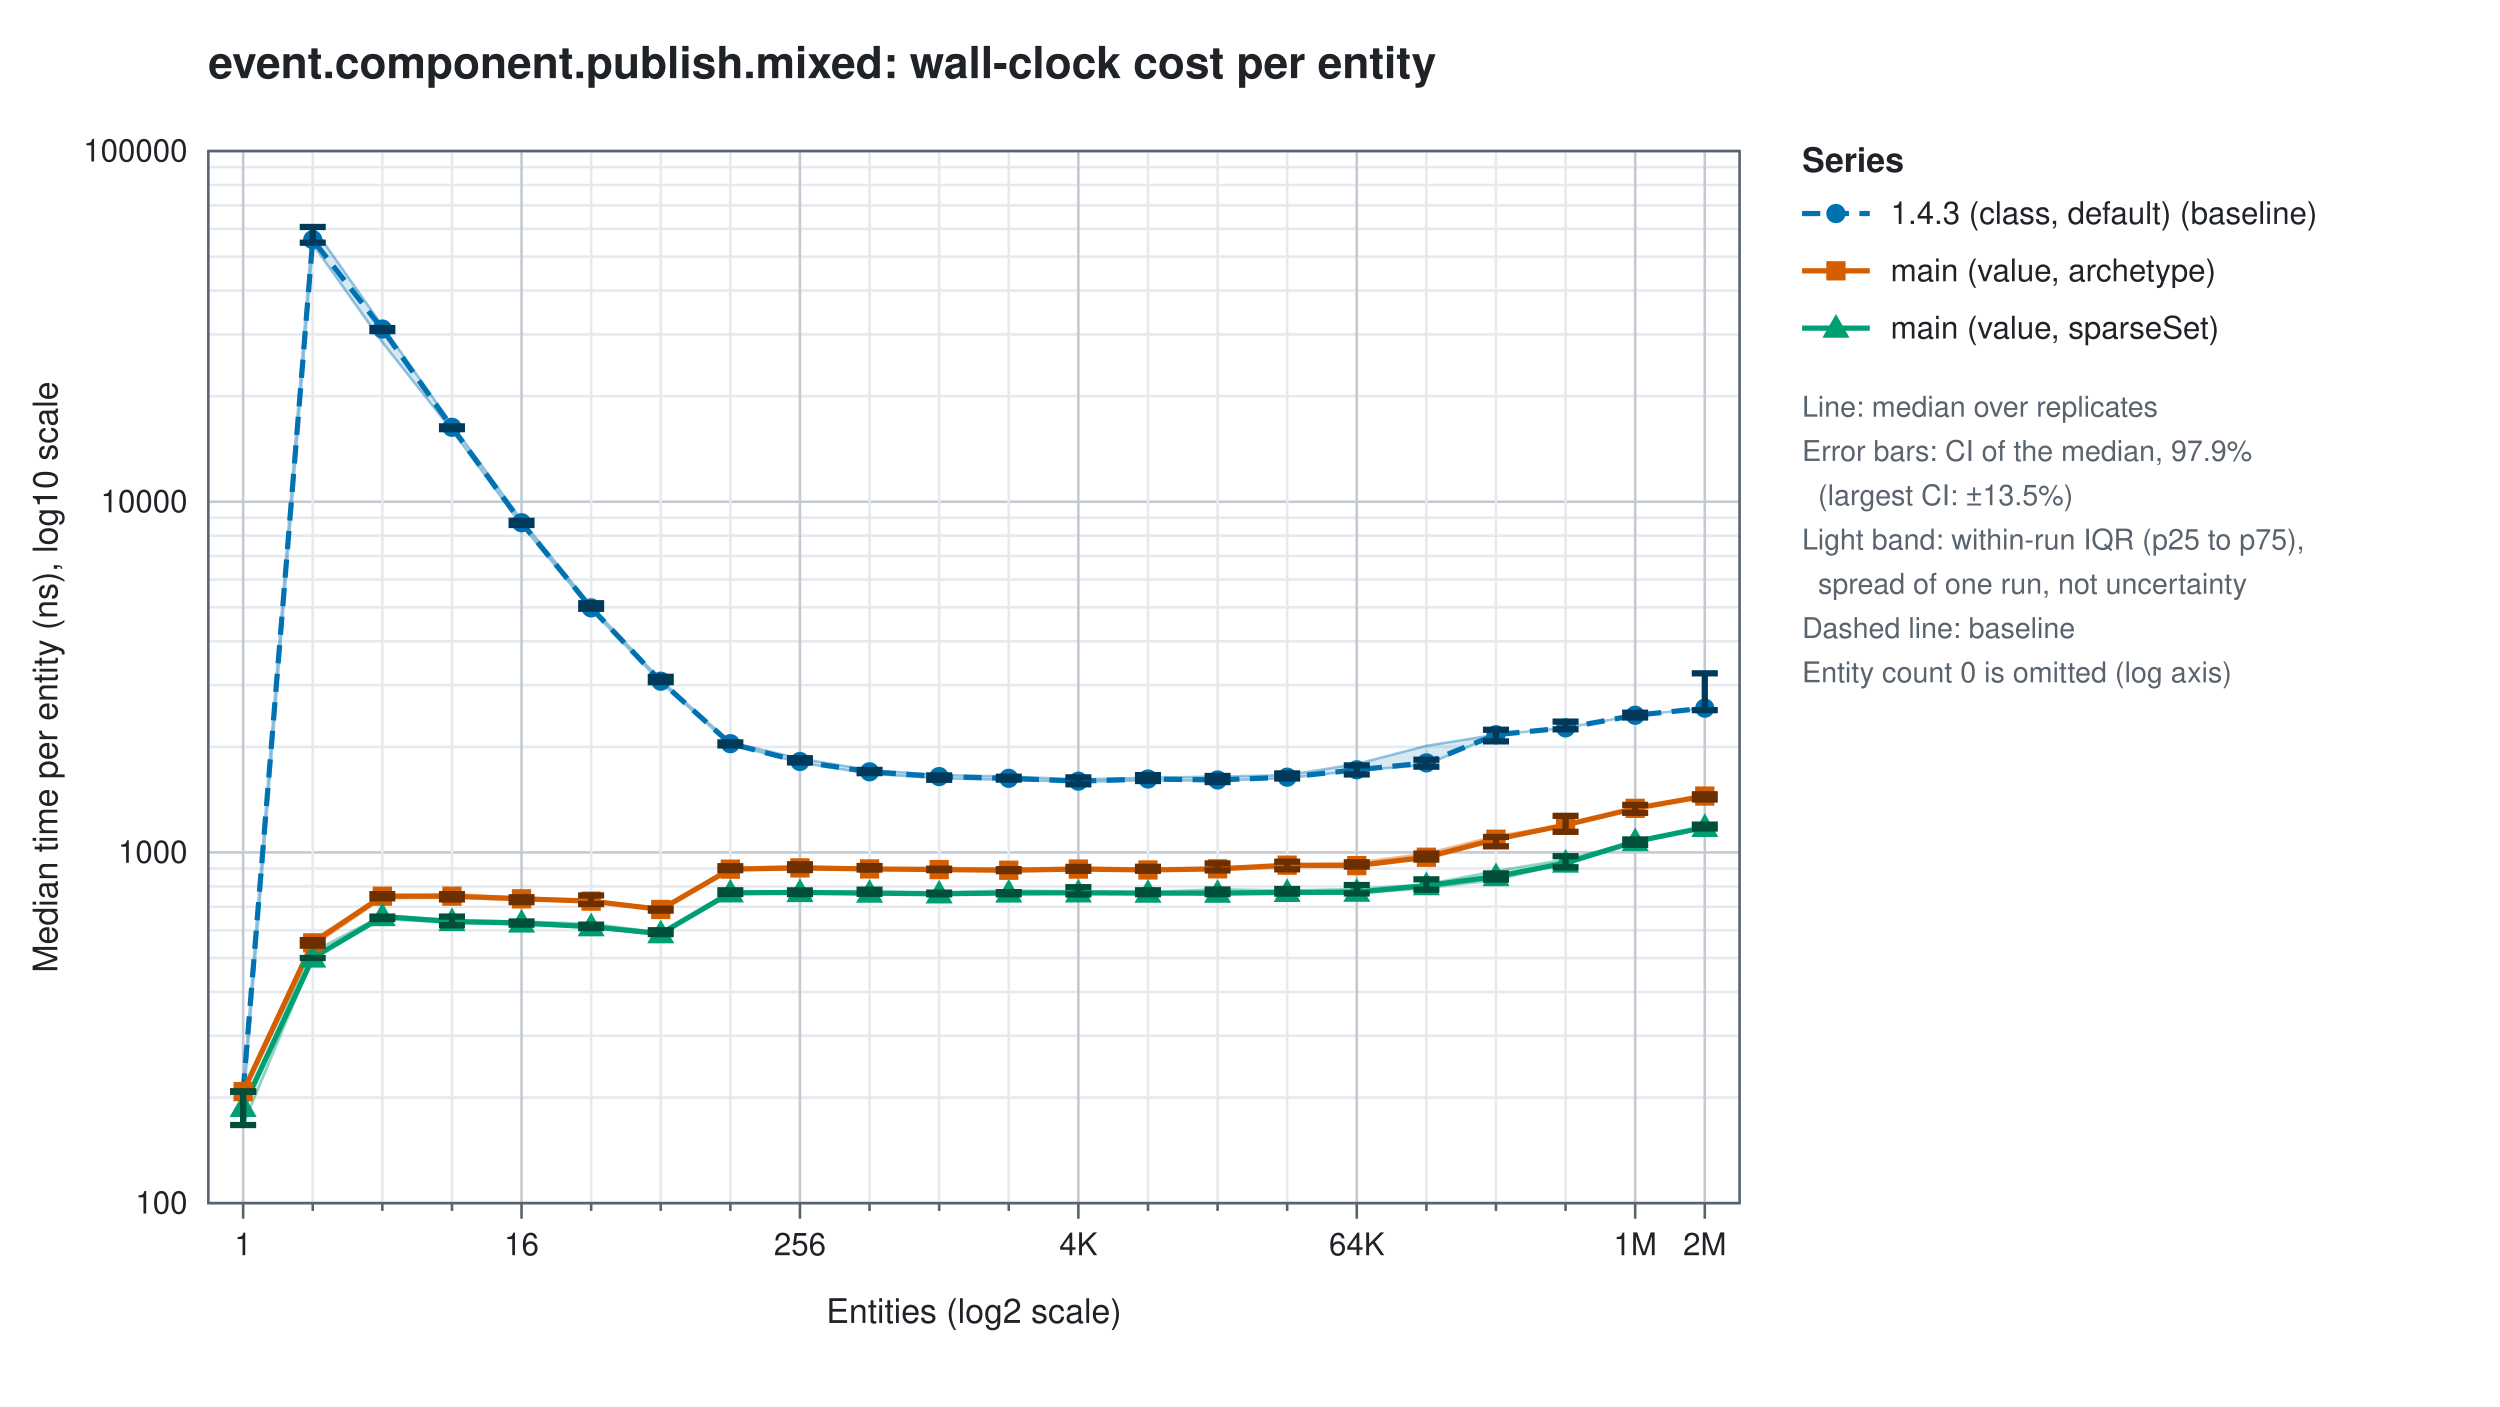
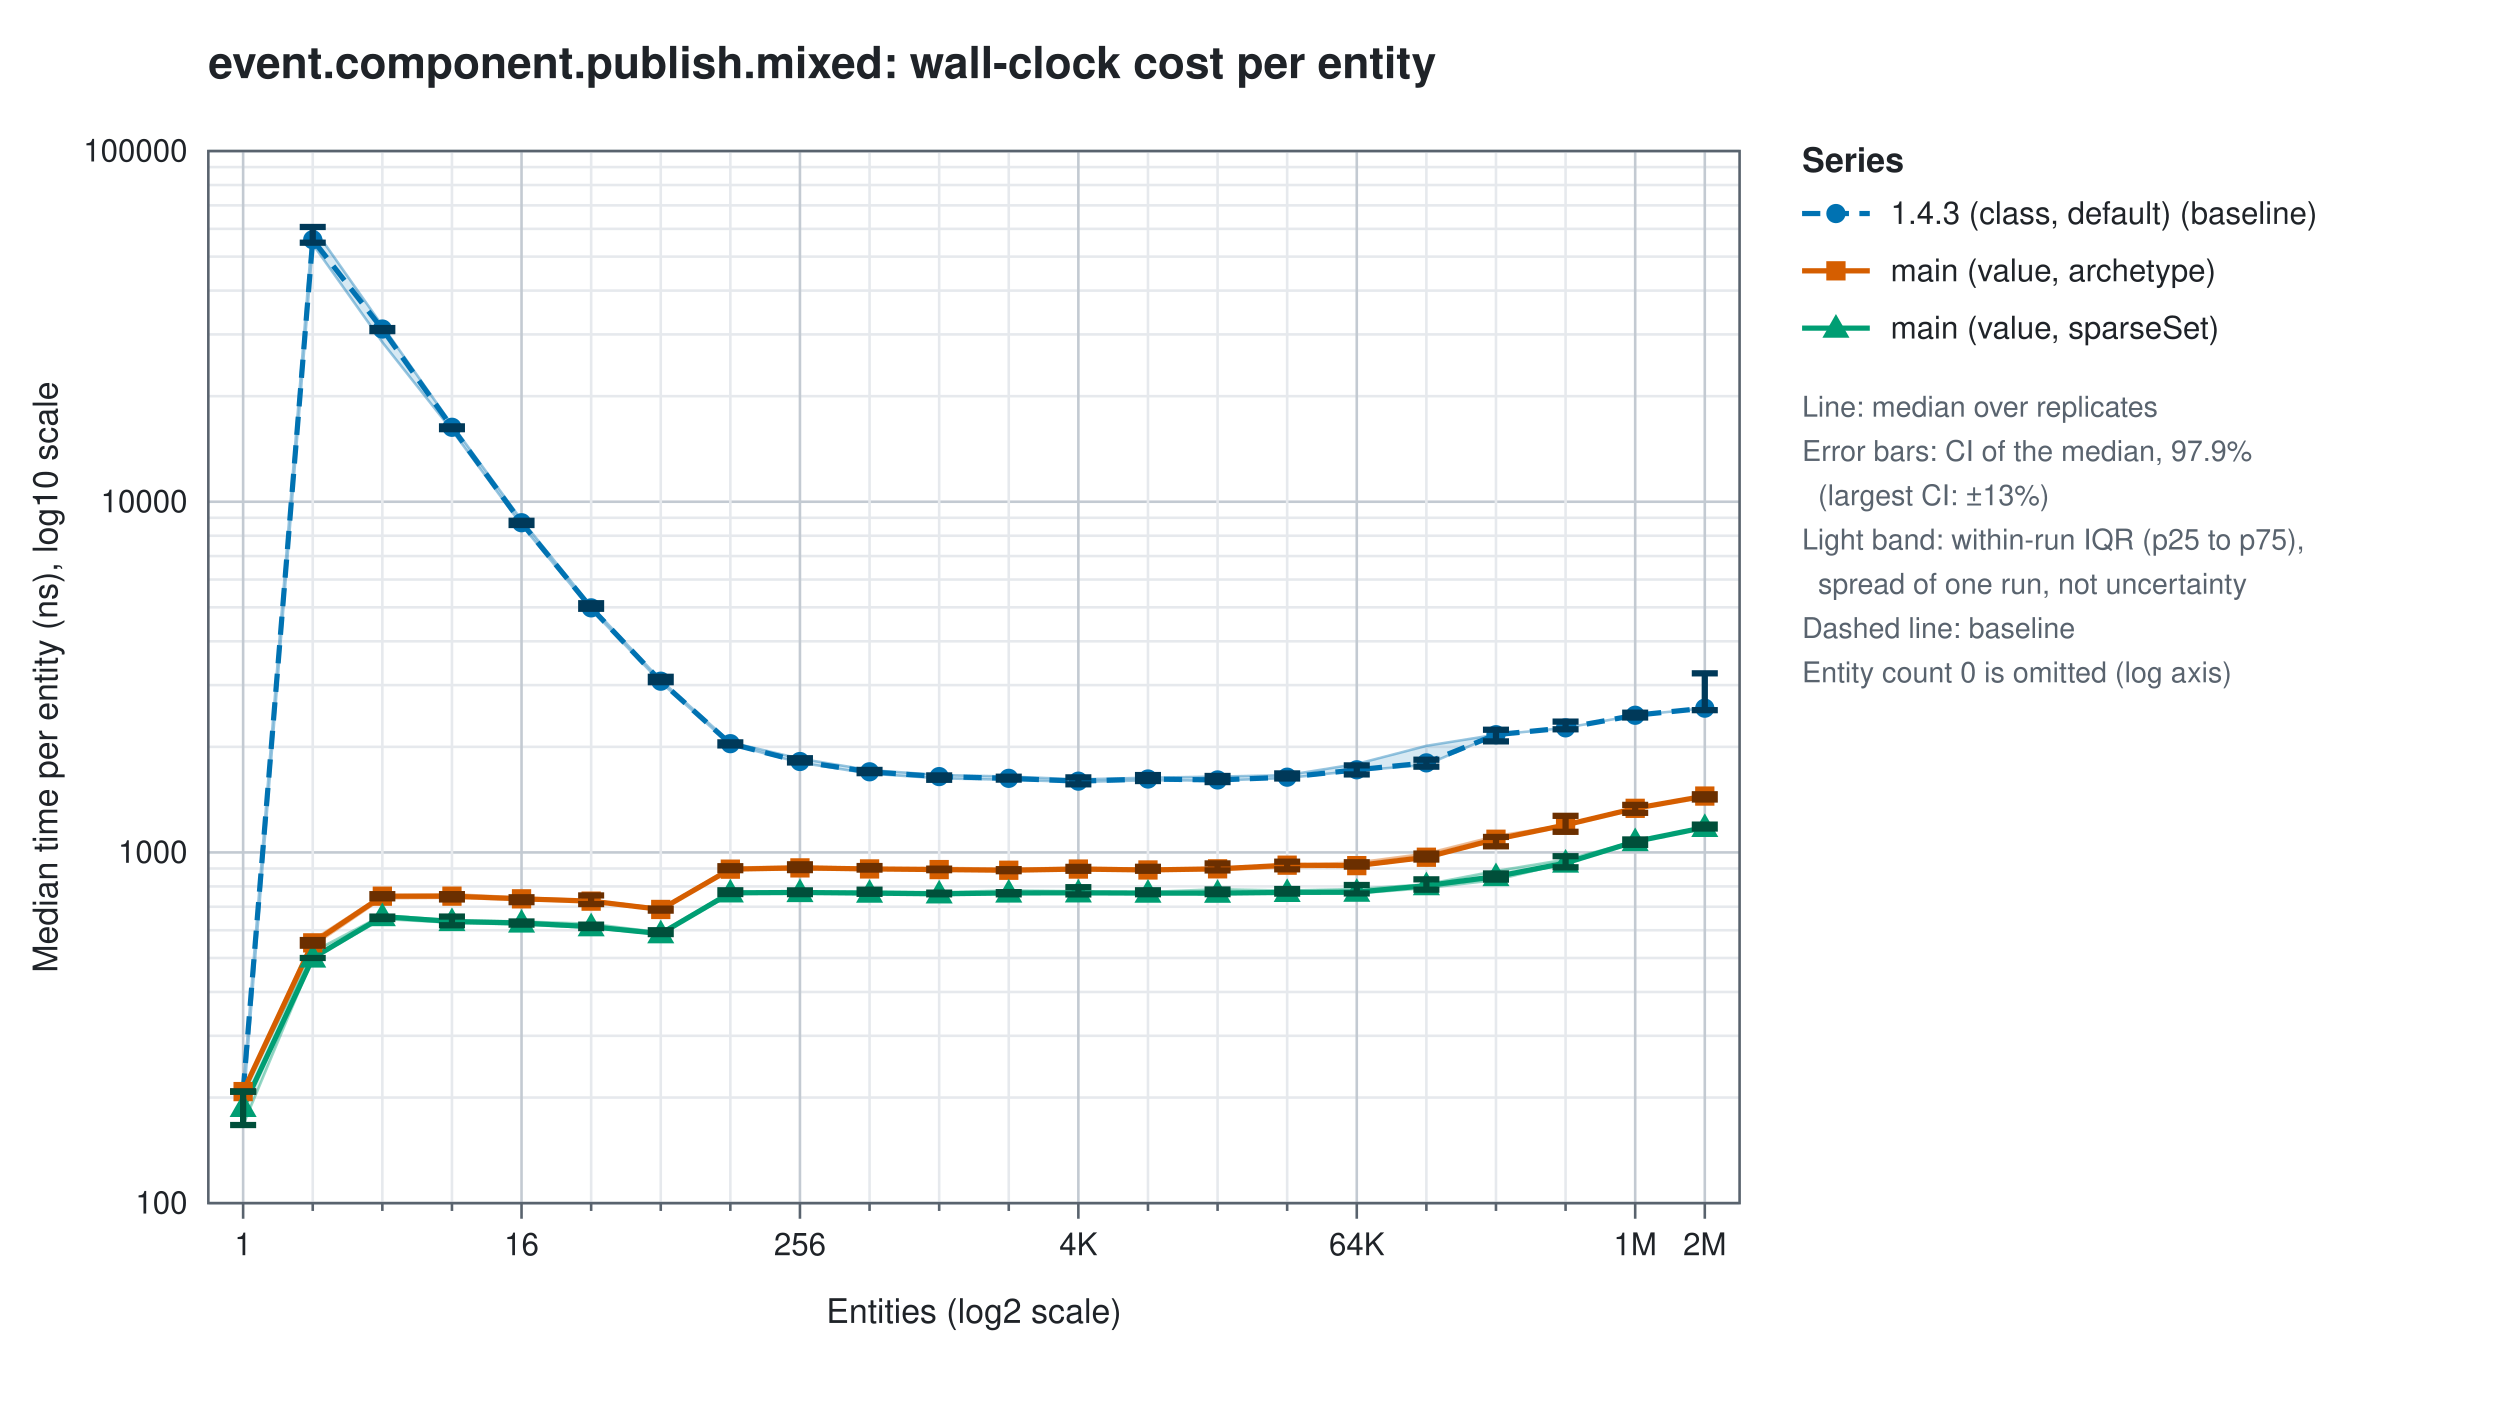
<svg xmlns="http://www.w3.org/2000/svg" viewBox="0 0 960 540" width="960" height="540" role="img" aria-label="event.component.publish.mixed: wall-clock cost per entity">
  <style>
text{font-family:-apple-system,BlinkMacSystemFont,'Segoe UI',Helvetica,Arial,sans-serif;fill:#1f2328}
.title{font-size:17px;font-weight:600}.axis-title{font-size:13px}.tick{font-size:12px}.legend{font-size:12px}.legend-title{font-size:13px;font-weight:600}.note{font-size:11px;fill:#59636e}
.grid{stroke:#c3cad2;stroke-width:1}.minor{stroke:#e6e9ed;stroke-width:1}.axis{stroke:#59636e;stroke-width:1}.frame{fill:none;stroke:#59636e;stroke-width:1}
.line{fill:none;stroke:currentColor;stroke-width:2;stroke-linejoin:round}.baseline{stroke-dasharray:7 4}
.band{fill:currentColor;fill-opacity:.16;stroke:currentColor;stroke-opacity:.4;stroke-width:1;stroke-linejoin:round}.ribbon{fill:currentColor;fill-opacity:.2;stroke:none}.errbar{fill:none;stroke:currentColor;stroke-width:2.4;stroke-linecap:butt}
.zone{fill:#59636e;fill-opacity:.14;stroke:none}.ref{stroke:#1f2328;stroke-width:1;stroke-dasharray:2 3}
.marker{fill:currentColor;stroke:currentColor;stroke-width:1.4}.marker.hollow{fill:none}
.c0{color:#0072B2}
.c1{color:#D55E00}
.c2{color:#009E73}
.c3{color:#CC79A7}
.c4{color:#E69F00}
.c5{color:#56B4E9}
.c6{color:#6E6E6E}
.errbar.e0{color:#003959}
.errbar.e1{color:#6B2F00}
.errbar.e2{color:#004F3A}
.errbar.e3{color:#663D54}
.errbar.e4{color:#735000}
.errbar.e5{color:#2B5A75}
.errbar.e6{color:#373737}
@media (prefers-color-scheme: dark){
text{fill:#e6edf3}.note{fill:#9198a1}
.grid{stroke:#4a525c}.minor{stroke:#2d333b}.axis,.frame{stroke:#9198a1}.zone{fill:#9198a1}.ref{stroke:#e6edf3}
.c0{color:#5AB4F0}
.c1{color:#F28C42}
.c2{color:#2FD0A0}
.c3{color:#E69BC4}
.c4{color:#F2B83A}
.c5{color:#8FD0F5}
.c6{color:#B4B4B4}
.errbar.e0{color:#A4D6F7}
.errbar.e1{color:#F8C097}
.errbar.e2{color:#8DE5CB}
.errbar.e3{color:#F1C8DF}
.errbar.e4{color:#F8D893}
.errbar.e5{color:#C1E5FA}
.errbar.e6{color:#D6D6D6}
}
</style>
  <clipPath id="plot-area">
    <rect x="80" y="58" width="588" height="404" />
  </clipPath>
  <text class="title" x="80" y="30">event.component.publish.mixed: wall-clock cost per entity</text>
  <line class="minor" x1="80" x2="668" y1="421.46" y2="421.46" />
  <line class="minor" x1="80" x2="668" y1="397.75" y2="397.75" />
  <line class="minor" x1="80" x2="668" y1="380.92" y2="380.92" />
  <line class="minor" x1="80" x2="668" y1="367.87" y2="367.87" />
  <line class="minor" x1="80" x2="668" y1="357.21" y2="357.21" />
  <line class="minor" x1="80" x2="668" y1="348.19" y2="348.19" />
  <line class="minor" x1="80" x2="668" y1="340.38" y2="340.38" />
  <line class="minor" x1="80" x2="668" y1="333.5" y2="333.5" />
  <line class="minor" x1="80" x2="668" y1="286.79" y2="286.79" />
  <line class="minor" x1="80" x2="668" y1="263.08" y2="263.08" />
  <line class="minor" x1="80" x2="668" y1="246.26" y2="246.26" />
  <line class="minor" x1="80" x2="668" y1="233.21" y2="233.21" />
  <line class="minor" x1="80" x2="668" y1="222.54" y2="222.54" />
  <line class="minor" x1="80" x2="668" y1="213.53" y2="213.53" />
  <line class="minor" x1="80" x2="668" y1="205.72" y2="205.72" />
  <line class="minor" x1="80" x2="668" y1="198.83" y2="198.83" />
  <line class="minor" x1="80" x2="668" y1="152.13" y2="152.13" />
  <line class="minor" x1="80" x2="668" y1="128.41" y2="128.41" />
  <line class="minor" x1="80" x2="668" y1="111.59" y2="111.59" />
  <line class="minor" x1="80" x2="668" y1="98.54" y2="98.54" />
  <line class="minor" x1="80" x2="668" y1="87.88" y2="87.88" />
  <line class="minor" x1="80" x2="668" y1="78.86" y2="78.86" />
  <line class="minor" x1="80" x2="668" y1="71.05" y2="71.05" />
  <line class="minor" x1="80" x2="668" y1="64.16" y2="64.16" />
  <line class="grid" x1="80" x2="668" y1="462" y2="462" />
  <text class="tick" text-anchor="end" x="72" y="466">100</text>
  <line class="grid" x1="80" x2="668" y1="327.33" y2="327.33" />
  <text class="tick" text-anchor="end" x="72" y="331.33">1000</text>
  <line class="grid" x1="80" x2="668" y1="192.67" y2="192.67" />
  <text class="tick" text-anchor="end" x="72" y="196.67">10000</text>
  <line class="grid" x1="80" x2="668" y1="58" y2="58" />
  <text class="tick" text-anchor="end" x="72" y="62">100000</text>
  <line class="grid" x1="93.36" x2="93.36" y1="58" y2="462" />
  <line class="axis" x1="93.36" x2="93.36" y1="462" y2="468" />
  <text class="tick" text-anchor="middle" x="93.36" y="482">1</text>
  <line class="minor" x1="120.09" x2="120.09" y1="58" y2="462" />
  <line class="axis" x1="120.09" x2="120.09" y1="462" y2="465" />
  <line class="minor" x1="146.82" x2="146.82" y1="58" y2="462" />
  <line class="axis" x1="146.82" x2="146.82" y1="462" y2="465" />
  <line class="minor" x1="173.55" x2="173.55" y1="58" y2="462" />
  <line class="axis" x1="173.55" x2="173.55" y1="462" y2="465" />
  <line class="grid" x1="200.27" x2="200.27" y1="58" y2="462" />
  <line class="axis" x1="200.27" x2="200.27" y1="462" y2="468" />
  <text class="tick" text-anchor="middle" x="200.27" y="482">16</text>
  <line class="minor" x1="227" x2="227" y1="58" y2="462" />
  <line class="axis" x1="227" x2="227" y1="462" y2="465" />
  <line class="minor" x1="253.73" x2="253.73" y1="58" y2="462" />
  <line class="axis" x1="253.73" x2="253.73" y1="462" y2="465" />
  <line class="minor" x1="280.45" x2="280.45" y1="58" y2="462" />
  <line class="axis" x1="280.45" x2="280.45" y1="462" y2="465" />
  <line class="grid" x1="307.18" x2="307.18" y1="58" y2="462" />
  <line class="axis" x1="307.18" x2="307.18" y1="462" y2="468" />
  <text class="tick" text-anchor="middle" x="307.18" y="482">256</text>
  <line class="minor" x1="333.91" x2="333.91" y1="58" y2="462" />
  <line class="axis" x1="333.91" x2="333.91" y1="462" y2="465" />
  <line class="minor" x1="360.64" x2="360.64" y1="58" y2="462" />
  <line class="axis" x1="360.64" x2="360.64" y1="462" y2="465" />
  <line class="minor" x1="387.36" x2="387.36" y1="58" y2="462" />
  <line class="axis" x1="387.36" x2="387.36" y1="462" y2="465" />
  <line class="grid" x1="414.09" x2="414.09" y1="58" y2="462" />
  <line class="axis" x1="414.09" x2="414.09" y1="462" y2="468" />
  <text class="tick" text-anchor="middle" x="414.09" y="482">4K</text>
  <line class="minor" x1="440.82" x2="440.82" y1="58" y2="462" />
  <line class="axis" x1="440.82" x2="440.82" y1="462" y2="465" />
  <line class="minor" x1="467.55" x2="467.55" y1="58" y2="462" />
  <line class="axis" x1="467.55" x2="467.55" y1="462" y2="465" />
  <line class="minor" x1="494.27" x2="494.27" y1="58" y2="462" />
  <line class="axis" x1="494.27" x2="494.27" y1="462" y2="465" />
  <line class="grid" x1="521" x2="521" y1="58" y2="462" />
  <line class="axis" x1="521" x2="521" y1="462" y2="468" />
  <text class="tick" text-anchor="middle" x="521" y="482">64K</text>
  <line class="minor" x1="547.73" x2="547.73" y1="58" y2="462" />
  <line class="axis" x1="547.73" x2="547.73" y1="462" y2="465" />
  <line class="minor" x1="574.45" x2="574.45" y1="58" y2="462" />
  <line class="axis" x1="574.45" x2="574.45" y1="462" y2="465" />
  <line class="minor" x1="601.18" x2="601.18" y1="58" y2="462" />
  <line class="axis" x1="601.18" x2="601.18" y1="462" y2="465" />
  <line class="grid" x1="627.91" x2="627.91" y1="58" y2="462" />
  <line class="axis" x1="627.91" x2="627.91" y1="462" y2="468" />
  <text class="tick" text-anchor="middle" x="627.91" y="482">1M</text>
  <line class="grid" x1="654.64" x2="654.64" y1="58" y2="462" />
  <line class="axis" x1="654.64" x2="654.64" y1="462" y2="468" />
  <text class="tick" text-anchor="middle" x="654.64" y="482">2M</text>
  <rect class="frame" x="80" y="58" width="588" height="404" />
  <text class="axis-title" text-anchor="middle" x="374" y="508">Entities (log2 scale)</text>
  <text class="axis-title" text-anchor="middle" transform="translate(22 260) rotate(-90)">Median time per entity (ns), log10 scale</text>
  <g clip-path="url(#plot-area)">
    <polygon class="band c0" points="93.36,419.03 120.09,87.06 146.82,125.12 173.55,163.11 200.27,199.69 227,232.79 253.73,261.2 280.45,285.04 307.18,291.34 333.91,295.72 360.64,297.59 387.36,298.19 414.09,299.28 440.82,298.65 467.55,298.22 494.27,297.67 521,293.36 547.73,286.4 574.45,282.12 601.18,279.5 627.91,274.66 654.64,271.94 654.64,271.94 627.91,274.66 601.18,279.5 574.45,282.12 547.73,293.71 521,295.92 494.27,298.76 467.55,299.75 440.82,299.63 414.09,300.27 387.36,299.44 360.64,298.87 333.91,297.06 307.18,292.84 280.45,285.85 253.73,262.02 227,234.01 200.27,201.57 173.55,165.21 146.82,131.41 120.09,93.78 93.36,425.24" />
    <polygon class="band c1" points="93.36,418.89 120.09,360.98 146.82,343.75 173.55,343.35 200.27,344.65 227,345.68 253.73,348.89 280.45,333.24 307.18,332.62 333.91,333.4 360.64,333.28 387.36,333.59 414.09,333.2 440.82,333.56 467.55,333.37 494.27,332.08 521,331.23 547.73,327.76 574.45,321.05 601.18,316.77 627.91,310.4 654.64,305.69 654.64,305.69 627.91,310.4 601.18,316.77 574.45,322.27 547.73,329.46 521,332.77 494.27,333.03 467.55,334.18 440.82,334.15 414.09,334.15 387.36,334.51 360.64,334.2 333.91,333.85 307.18,333.95 280.45,333.94 253.73,349.38 227,346.26 200.27,345.58 173.55,344.76 146.82,344.96 120.09,363.21 93.36,419.17" />
    <polygon class="band c2" points="93.36,419.17 120.09,365.49 146.82,351.5 173.55,353.35 200.27,353.85 227,354.73 253.73,358.09 280.45,342.32 307.18,342.51 333.91,342.28 360.64,342.66 387.36,341.92 414.09,342.26 440.82,342.56 467.55,341.45 494.27,342 521,341.36 547.73,339.57 574.45,334.45 601.18,330.09 627.91,323.15 654.64,317.72 654.64,317.72 627.91,323.15 601.18,331.4 574.45,337.91 547.73,341.03 521,343.08 494.27,343.15 467.55,343.17 440.82,343.15 414.09,343.04 387.36,343.25 360.64,343.42 333.91,343.19 307.18,342.89 280.45,343.33 253.73,358.79 227,356.29 200.27,355.04 173.55,354.32 146.82,352.91 120.09,367.87 93.36,432.01" />
    <polyline class="line c0 baseline" points="93.36,419.17 120.09,92.05 146.82,126.35 173.55,164.08 200.27,200.73 227,233.42 253.73,261.58 280.45,285.57 307.18,292.42 333.91,296.37 360.64,298.21 387.36,298.88 414.09,299.97 440.82,299.14 467.55,299.5 494.27,298.44 521,295.6 547.73,292.94 574.45,282.12 601.18,279.5 627.91,274.66 654.64,271.94" />
    <polyline class="line c1" points="93.36,419.17 120.09,362.06 146.82,344.14 173.55,344.13 200.27,345.15 227,346.04 253.73,349.23 280.45,333.76 307.18,333.27 333.91,333.67 360.64,333.92 387.36,334.18 414.09,333.72 440.82,334.07 467.55,333.63 494.27,332.23 521,332.4 547.73,329.18 574.45,322.27 601.18,316.77 627.91,310.4 654.64,305.69" />
    <polyline class="line c2" points="93.36,425.24 120.09,367.87 146.82,351.97 173.55,353.86 200.27,354.43 227,355.84 253.73,358.54 280.45,342.85 307.18,342.71 333.91,342.96 360.64,343.23 387.36,342.89 414.09,342.85 440.82,342.96 467.55,342.98 494.27,342.68 521,342.6 547.73,340.07 574.45,336.6 601.18,331.4 627.91,323.15 654.64,317.72" />
    <circle class="marker c0" cx="93.36" cy="419.17" r="3" />
    <circle class="marker c0" cx="120.09" cy="92.05" r="3" />
    <circle class="marker c0" cx="146.82" cy="126.35" r="3" />
    <circle class="marker c0" cx="173.55" cy="164.08" r="3" />
    <circle class="marker c0" cx="200.27" cy="200.73" r="3" />
    <circle class="marker c0" cx="227" cy="233.42" r="3" />
    <circle class="marker c0" cx="253.73" cy="261.58" r="3" />
    <circle class="marker c0" cx="280.45" cy="285.57" r="3" />
    <circle class="marker c0" cx="307.18" cy="292.42" r="3" />
    <circle class="marker c0" cx="333.91" cy="296.37" r="3" />
    <circle class="marker c0" cx="360.64" cy="298.21" r="3" />
    <circle class="marker c0" cx="387.36" cy="298.88" r="3" />
    <circle class="marker c0" cx="414.09" cy="299.97" r="3" />
    <circle class="marker c0" cx="440.82" cy="299.14" r="3" />
    <circle class="marker c0" cx="467.55" cy="299.5" r="3" />
    <circle class="marker c0" cx="494.27" cy="298.44" r="3" />
    <circle class="marker c0" cx="521" cy="295.6" r="3" />
    <circle class="marker c0" cx="547.73" cy="292.94" r="3" />
    <circle class="marker c0" cx="574.45" cy="282.12" r="3" />
    <circle class="marker c0" cx="601.18" cy="279.5" r="3" />
    <circle class="marker c0" cx="627.91" cy="274.66" r="3" />
    <circle class="marker c0" cx="654.64" cy="271.94" r="3" />
    <rect class="marker c1" x="90.36" y="416.17" width="6" height="6" />
    <rect class="marker c1" x="117.09" y="359.06" width="6" height="6" />
    <rect class="marker c1" x="143.82" y="341.14" width="6" height="6" />
    <rect class="marker c1" x="170.55" y="341.13" width="6" height="6" />
    <rect class="marker c1" x="197.27" y="342.15" width="6" height="6" />
    <rect class="marker c1" x="224" y="343.04" width="6" height="6" />
    <rect class="marker c1" x="250.73" y="346.23" width="6" height="6" />
    <rect class="marker c1" x="277.45" y="330.76" width="6" height="6" />
    <rect class="marker c1" x="304.18" y="330.27" width="6" height="6" />
    <rect class="marker c1" x="330.91" y="330.67" width="6" height="6" />
    <rect class="marker c1" x="357.64" y="330.92" width="6" height="6" />
    <rect class="marker c1" x="384.36" y="331.18" width="6" height="6" />
    <rect class="marker c1" x="411.09" y="330.72" width="6" height="6" />
    <rect class="marker c1" x="437.82" y="331.07" width="6" height="6" />
    <rect class="marker c1" x="464.55" y="330.63" width="6" height="6" />
    <rect class="marker c1" x="491.27" y="329.23" width="6" height="6" />
    <rect class="marker c1" x="518" y="329.4" width="6" height="6" />
    <rect class="marker c1" x="544.73" y="326.18" width="6" height="6" />
    <rect class="marker c1" x="571.45" y="319.27" width="6" height="6" />
    <rect class="marker c1" x="598.18" y="313.77" width="6" height="6" />
    <rect class="marker c1" x="624.91" y="307.4" width="6" height="6" />
    <rect class="marker c1" x="651.64" y="302.69" width="6" height="6" />
    <polygon class="marker c2" points="93.36,421.24 97.36,428.24 89.36,428.24" />
    <polygon class="marker c2" points="120.09,363.87 124.09,370.87 116.09,370.87" />
    <polygon class="marker c2" points="146.82,347.97 150.82,354.97 142.82,354.97" />
    <polygon class="marker c2" points="173.55,349.86 177.55,356.86 169.55,356.86" />
    <polygon class="marker c2" points="200.27,350.43 204.27,357.43 196.27,357.43" />
    <polygon class="marker c2" points="227,351.84 231,358.84 223,358.84" />
    <polygon class="marker c2" points="253.73,354.54 257.73,361.54 249.73,361.54" />
    <polygon class="marker c2" points="280.45,338.85 284.45,345.85 276.45,345.85" />
    <polygon class="marker c2" points="307.18,338.71 311.18,345.71 303.18,345.71" />
    <polygon class="marker c2" points="333.91,338.96 337.91,345.96 329.91,345.96" />
    <polygon class="marker c2" points="360.64,339.23 364.64,346.23 356.64,346.23" />
    <polygon class="marker c2" points="387.36,338.89 391.36,345.89 383.36,345.89" />
    <polygon class="marker c2" points="414.09,338.85 418.09,345.85 410.09,345.85" />
    <polygon class="marker c2" points="440.82,338.96 444.82,345.96 436.82,345.96" />
    <polygon class="marker c2" points="467.55,338.98 471.55,345.98 463.55,345.98" />
    <polygon class="marker c2" points="494.27,338.68 498.27,345.68 490.27,345.68" />
    <polygon class="marker c2" points="521,338.6 525,345.6 517,345.6" />
    <polygon class="marker c2" points="547.73,336.07 551.73,343.07 543.73,343.07" />
    <polygon class="marker c2" points="574.45,332.6 578.45,339.6 570.45,339.6" />
    <polygon class="marker c2" points="601.18,327.4 605.18,334.4 597.18,334.4" />
    <polygon class="marker c2" points="627.91,319.15 631.91,326.15 623.91,326.15" />
    <polygon class="marker c2" points="654.64,313.72 658.64,320.72 650.64,320.72" />
    <path class="errbar e0" d="M93.36,419.17V419.17M88.36,419.17H98.36M88.36,419.17H98.36" />
    <path class="errbar e0" d="M120.09,87.16V93.2M115.09,87.16H125.09M115.09,93.2H125.09" />
    <path class="errbar e0" d="M146.82,125.97V127.15M141.82,125.97H151.82M141.82,127.15H151.82" />
    <path class="errbar e0" d="M173.55,163.73V164.8M168.55,163.73H178.55M168.55,164.8H178.55" />
    <path class="errbar e0" d="M200.27,199.98V201.6M195.27,199.98H205.27M195.27,201.6H205.27" />
    <path class="errbar e0" d="M227,231.64V233.77M222,231.64H232M222,233.77H232" />
    <path class="errbar e0" d="M253.73,259.89V261.96M248.73,259.89H258.73M248.73,261.96H258.73" />
    <path class="errbar e0" d="M280.45,285.07V286.24M275.45,285.07H285.45M275.45,286.24H285.45" />
    <path class="errbar e0" d="M307.18,291.16V292.79M302.18,291.16H312.18M302.18,292.79H312.18" />
    <path class="errbar e0" d="M333.91,295.65V296.89M328.91,295.65H338.91M328.91,296.89H338.91" />
    <path class="errbar e0" d="M360.64,297.76V299.44M355.64,297.76H365.64M355.64,299.44H365.64" />
    <path class="errbar e0" d="M387.36,298.26V299.37M382.36,298.26H392.36M382.36,299.37H392.36" />
    <path class="errbar e0" d="M414.09,298.51V301.18M409.09,298.51H419.09M409.09,301.18H419.09" />
    <path class="errbar e0" d="M440.82,297.62V299.92M435.82,297.62H445.82M435.82,299.92H445.82" />
    <path class="errbar e0" d="M467.55,297.97V300.32M462.55,297.97H472.55M462.55,300.32H472.55" />
    <path class="errbar e0" d="M494.27,296.99V298.94M489.27,296.99H499.27M489.27,298.94H499.27" />
    <path class="errbar e0" d="M521,293.91V297.38M516,293.91H526M516,297.38H526" />
    <path class="errbar e0" d="M547.73,291.73V294.4M542.73,291.73H552.73M542.73,294.4H552.73" />
    <path class="errbar e0" d="M574.45,280.22V284.69M569.45,280.22H579.45M569.45,284.69H579.45" />
    <path class="errbar e0" d="M601.18,277.1V280.05M596.18,277.1H606.18M596.18,280.05H606.18" />
    <path class="errbar e0" d="M627.91,273.68V275.52M622.91,273.68H632.91M622.91,275.52H632.91" />
    <path class="errbar e0" d="M654.64,258.56V272.7M649.64,258.56H659.64M649.64,272.7H659.64" />
    <path class="errbar e1" d="M93.36,419.17V419.17M88.36,419.17H98.36M88.36,419.17H98.36" />
    <path class="errbar e1" d="M120.09,360.98V363.15M115.09,360.98H125.09M115.09,363.15H125.09" />
    <path class="errbar e1" d="M146.82,343.36V344.96M141.82,343.36H151.82M141.82,344.96H151.82" />
    <path class="errbar e1" d="M173.55,343.35V345.39M168.55,343.35H178.55M168.55,345.39H178.55" />
    <path class="errbar e1" d="M200.27,344.55V346.43M195.27,344.55H205.27M195.27,346.43H205.27" />
    <path class="errbar e1" d="M227,343.85V347.16M222,343.85H232M222,347.16H232" />
    <path class="errbar e1" d="M253.73,348.91V349.68M248.73,348.91H258.73M248.73,349.68H258.73" />
    <path class="errbar e1" d="M280.45,332.63V334.15M275.45,332.63H285.45M275.45,334.15H285.45" />
    <path class="errbar e1" d="M307.18,331.89V334.12M302.18,331.89H312.18M302.18,334.12H312.18" />
    <path class="errbar e1" d="M333.91,332.56V333.92M328.91,332.56H338.91M328.91,333.92H338.91" />
    <path class="errbar e1" d="M360.64,333.56V334.15M355.64,333.56H365.64M355.64,334.15H365.64" />
    <path class="errbar e1" d="M387.36,333.76V334.54M382.36,333.76H392.36M382.36,334.54H392.36" />
    <path class="errbar e1" d="M414.09,332.88V334.38M409.09,332.88H419.09M409.09,334.38H419.09" />
    <path class="errbar e1" d="M440.82,332.85V334.38M435.82,332.85H445.82M435.82,334.38H445.82" />
    <path class="errbar e1" d="M467.55,331.55V334.25M462.55,331.55H472.55M462.55,334.25H472.55" />
    <path class="errbar e1" d="M494.27,330.89V333.82M489.27,330.89H499.27M489.27,333.82H499.27" />
    <path class="errbar e1" d="M521,331.11V332.78M516,331.11H526M516,332.78H526" />
    <path class="errbar e1" d="M547.73,327.77V330.06M542.73,327.77H552.73M542.73,330.06H552.73" />
    <path class="errbar e1" d="M574.45,321.39V324.98M569.45,321.39H579.45M569.45,324.98H579.45" />
    <path class="errbar e1" d="M601.18,313.28V319.41M596.18,313.28H606.18M596.18,319.41H606.18" />
    <path class="errbar e1" d="M627.91,309.08V312.13M622.91,309.08H632.91M622.91,312.13H632.91" />
    <path class="errbar e1" d="M654.64,305V307.01M649.64,305H659.64M649.64,307.01H659.64" />
    <path class="errbar e2" d="M93.36,419.17V432.01M88.36,419.17H98.36M88.36,432.01H98.36" />
    <path class="errbar e2" d="M120.09,367.87V367.87M115.09,367.87H125.09M115.09,367.87H125.09" />
    <path class="errbar e2" d="M146.82,351.97V352.91M141.82,351.97H151.82M141.82,352.91H151.82" />
    <path class="errbar e2" d="M173.55,351.96V355.3M168.55,351.96H178.55M168.55,355.3H178.55" />
    <path class="errbar e2" d="M200.27,353.85V355.06M195.27,353.85H205.27M195.27,355.06H205.27" />
    <path class="errbar e2" d="M227,355.06V356.39M222,355.06H232M222,356.39H232" />
    <path class="errbar e2" d="M253.73,357.21V358.69M248.73,357.21H258.73M248.73,358.69H258.73" />
    <path class="errbar e2" d="M280.45,341.87V343.31M275.45,341.87H285.45M275.45,343.31H285.45" />
    <path class="errbar e2" d="M307.18,341.9V343.35M302.18,341.9H312.18M302.18,343.35H312.18" />
    <path class="errbar e2" d="M333.91,341.64V343.23M328.91,341.64H338.91M328.91,343.23H338.91" />
    <path class="errbar e2" d="M360.64,342.77V343.42M355.64,342.77H365.64M355.64,343.42H365.64" />
    <path class="errbar e2" d="M387.36,342.58V343.42M382.36,342.58H392.36M382.36,343.42H392.36" />
    <path class="errbar e2" d="M414.09,340.68V343.46M409.09,340.68H419.09M409.09,343.46H419.09" />
    <path class="errbar e2" d="M440.82,341.86V343.38M435.82,341.86H445.82M435.82,343.38H445.82" />
    <path class="errbar e2" d="M467.55,341.57V343.35M462.55,341.57H472.55M462.55,343.35H472.55" />
    <path class="errbar e2" d="M494.27,341.38V343.15M489.27,341.38H499.27M489.27,343.15H499.27" />
    <path class="errbar e2" d="M521,339.84V343.08M516,339.84H526M516,343.08H526" />
    <path class="errbar e2" d="M547.73,337.67V341.64M542.73,337.67H552.73M542.73,341.64H552.73" />
    <path class="errbar e2" d="M574.45,335.41V337.77M569.45,335.41H579.45M569.45,337.77H579.45" />
    <path class="errbar e2" d="M601.18,328.78V333.04M596.18,328.78H606.18M596.18,333.04H606.18" />
    <path class="errbar e2" d="M627.91,322.35V324.42M622.91,322.35H632.91M622.91,324.42H632.91" />
    <path class="errbar e2" d="M654.64,316.65V318.15M649.64,316.65H659.64M649.64,318.15H659.64" />
  </g>
  <text class="legend-title" x="692" y="66">Series</text>
  <line class="line c0 baseline" x1="692" x2="718" y1="82" y2="82" />
  <circle class="marker c0" cx="705" cy="82" r="3" />
  <text class="legend" x="726" y="86">1.4.3 (class, default) (baseline)</text>
  <line class="line c1" x1="692" x2="718" y1="104" y2="104" />
  <rect class="marker c1" x="702" y="101" width="6" height="6" />
  <text class="legend" x="726" y="108">main (value, archetype)</text>
  <line class="line c2" x1="692" x2="718" y1="126" y2="126" />
  <polygon class="marker c2" points="705,122 709,129 701,129" />
  <text class="legend" x="726" y="130">main (value, sparseSet)</text>
  <text class="note" x="692" y="160" xml:space="preserve">Line: median over replicates</text>
  <text class="note" x="692" y="177" xml:space="preserve">Error bars: CI of the median, 97.9%</text>
-   <text class="note" x="692" y="194" xml:space="preserve">  (largest CI: ±13.5%)</text>
+   <text class="note" x="692" y="194" xml:space="preserve">  (largest CI: ±13%)</text>
  <text class="note" x="692" y="211" xml:space="preserve">Light band: within-run IQR (p25 to p75),</text>
  <text class="note" x="692" y="228" xml:space="preserve">  spread of one run, not uncertainty</text>
  <text class="note" x="692" y="245" xml:space="preserve">Dashed line: baseline</text>
  <text class="note" x="692" y="262" xml:space="preserve">Entity count 0 is omitted (log axis)</text>
</svg>
